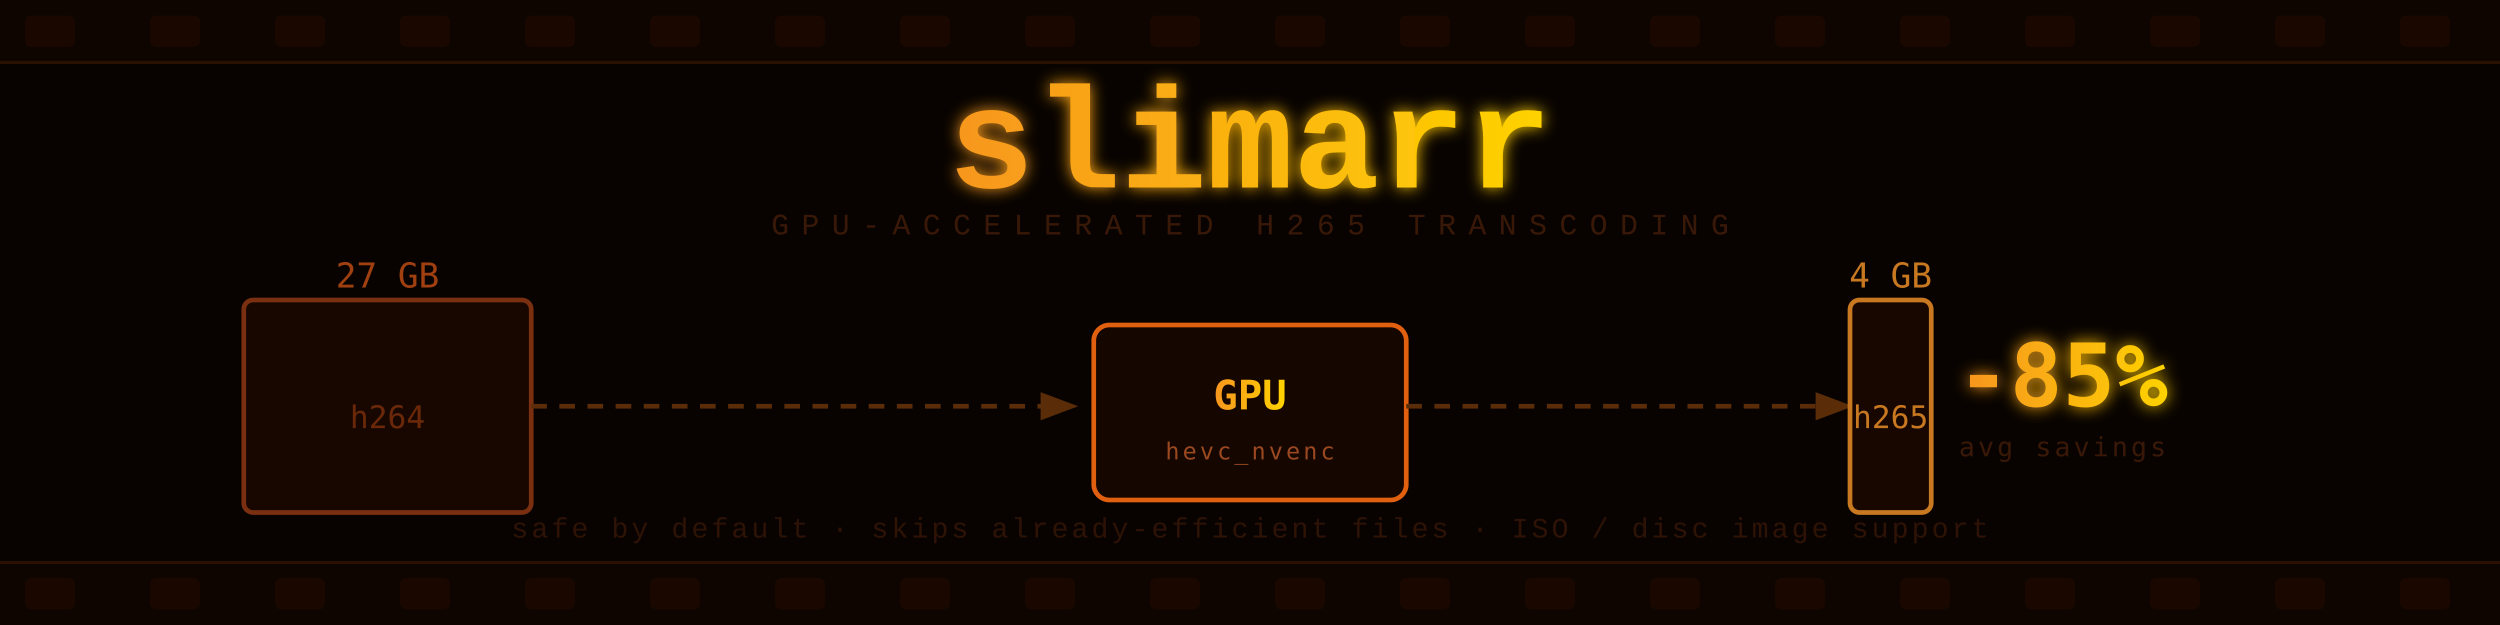
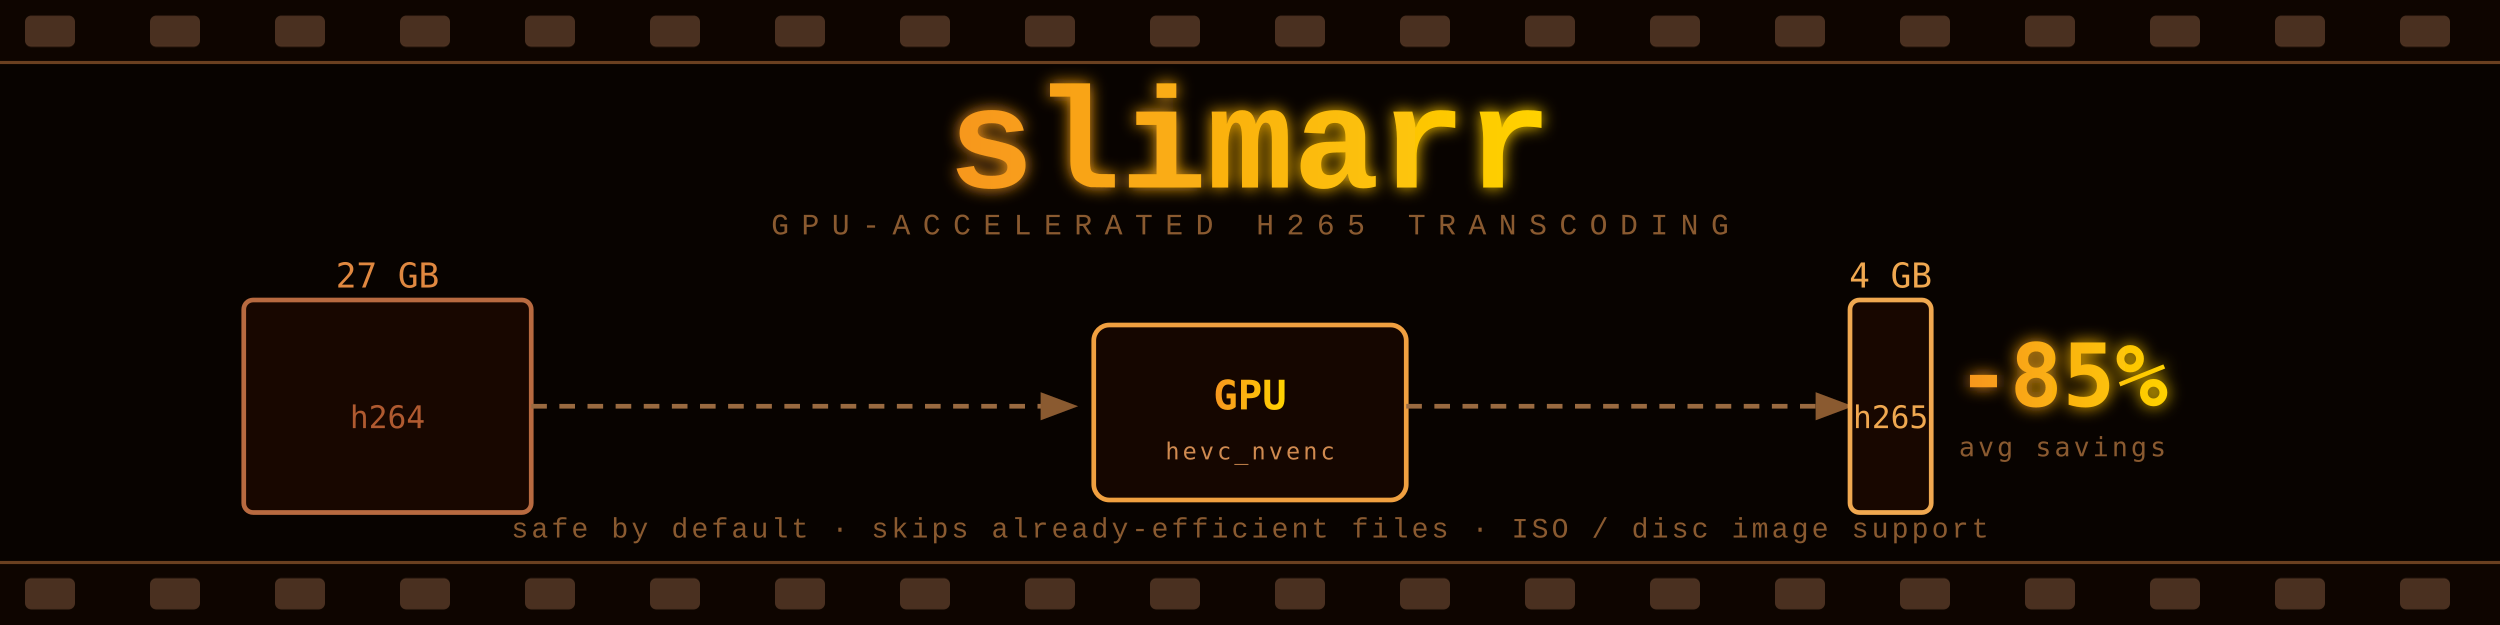
<svg xmlns="http://www.w3.org/2000/svg" viewBox="0 0 800 200" width="800" height="200">
  <defs>
    <linearGradient id="amber" x1="0%" y1="0%" x2="100%" y2="0%">
      <stop offset="0%" stop-color="#f7971e" />
      <stop offset="100%" stop-color="#ffd200" />
    </linearGradient>
    <filter id="glow" x="-30%" y="-30%" width="160%" height="160%">
      <feGaussianBlur stdDeviation="2.5" result="b" />
      <feMerge>
        <feMergeNode in="b" />
        <feMergeNode in="SourceGraphic" />
      </feMerge>
    </filter>
    <pattern id="sprockets" x="0" y="0" width="40" height="20" patternUnits="userSpaceOnUse">
-       <rect x="8" y="5" width="16" height="10" rx="2" fill="#1a0800" />
+       <rect x="8" y="5" width="16" height="10" rx="2" fill="#4a3020" />
    </pattern>
    <marker id="arrow" markerWidth="8" markerHeight="8" refX="6" refY="3" orient="auto">
-       <path d="M0,0 L0,6 L8,3 z" fill="#5a2c08" />
+       <path d="M0,0 L0,6 L8,3 z" fill="#8a5a30" />
    </marker>
  </defs>
  <rect width="800" height="200" fill="#080300" />
  <rect x="0" y="0" width="800" height="20" fill="#0e0500" />
  <rect x="0" y="180" width="800" height="20" fill="#0e0500" />
  <rect x="0" y="0" width="800" height="20" fill="url(#sprockets)" />
  <rect x="0" y="180" width="800" height="20" fill="url(#sprockets)" />
-   <line x1="0" y1="20" x2="800" y2="20" stroke="#2a1000" stroke-width="1" />
-   <line x1="0" y1="180" x2="800" y2="180" stroke="#2a1000" stroke-width="1" />
+   <line x1="0" y1="20" x2="800" y2="20" stroke="#6a4020" stroke-width="1" />
+   <line x1="0" y1="180" x2="800" y2="180" stroke="#6a4020" stroke-width="1" />
  <text x="400" y="60" text-anchor="middle" font-family="'Courier New', monospace" font-size="46" font-weight="bold" fill="url(#amber)" filter="url(#glow)">slimarr</text>
-   <text x="400" y="75" text-anchor="middle" font-family="'Courier New', monospace" font-size="9.5" letter-spacing="4" fill="#3a1808">GPU-ACCELERATED H265 TRANSCODING</text>
-   <text x="124" y="92" text-anchor="middle" font-family="monospace" font-size="11" fill="#a04010">27 GB</text>
-   <rect x="78" y="96" width="92" height="68" rx="3" fill="#180700" stroke="#7a3010" stroke-width="1.5" />
-   <text x="124" y="137" text-anchor="middle" font-family="monospace" font-size="10" fill="#6a2808">h264</text>
-   <line x1="170" y1="130" x2="342" y2="130" stroke="#5a2c08" stroke-width="1.5" stroke-dasharray="5 4" marker-end="url(#arrow)" />
-   <rect x="350" y="104" width="100" height="56" rx="5" fill="#150600" stroke="#e06010" stroke-width="1.5">
+   <text x="400" y="75" text-anchor="middle" font-family="'Courier New', monospace" font-size="9.5" letter-spacing="4" fill="#8a5a30">GPU-ACCELERATED H265 TRANSCODING</text>
+   <text x="124" y="92" text-anchor="middle" font-family="monospace" font-size="11" fill="#e08840">27 GB</text>
+   <rect x="78" y="96" width="92" height="68" rx="3" fill="#180700" stroke="#b86a40" stroke-width="1.5" />
+   <text x="124" y="137" text-anchor="middle" font-family="monospace" font-size="10" fill="#b05a30">h264</text>
+   <line x1="170" y1="130" x2="342" y2="130" stroke="#9a6a40" stroke-width="1.5" stroke-dasharray="5 4" marker-end="url(#arrow)" />
+   <rect x="350" y="104" width="100" height="56" rx="5" fill="#150600" stroke="#f0a040" stroke-width="1.5">
    <animate attributeName="stroke-opacity" values="0.5;1;0.5" dur="3s" repeatCount="indefinite" />
  </rect>
  <text x="400" y="131" text-anchor="middle" font-family="monospace" font-size="13" font-weight="bold" fill="url(#amber)">GPU</text>
-   <text x="400" y="147" text-anchor="middle" font-family="monospace" font-size="7.5" fill="#9a4820" letter-spacing="1">hevc_nvenc</text>
-   <line x1="450" y1="130" x2="590" y2="130" stroke="#5a2c08" stroke-width="1.5" stroke-dasharray="5 4" marker-end="url(#arrow)" />
-   <text x="605" y="92" text-anchor="middle" font-family="monospace" font-size="11" fill="#c87820">4 GB</text>
-   <rect x="592" y="96" width="26" height="68" rx="3" fill="#180700" stroke="#c87820" stroke-width="1.5" />
-   <text x="605" y="137" text-anchor="middle" font-family="monospace" font-size="10" fill="#c87820">h265</text>
+   <text x="400" y="147" text-anchor="middle" font-family="monospace" font-size="7.5" fill="#d08a50" letter-spacing="1">hevc_nvenc</text>
+   <line x1="450" y1="130" x2="590" y2="130" stroke="#9a6a40" stroke-width="1.5" stroke-dasharray="5 4" marker-end="url(#arrow)" />
+   <text x="605" y="92" text-anchor="middle" font-family="monospace" font-size="11" fill="#f0a850">4 GB</text>
+   <rect x="592" y="96" width="26" height="68" rx="3" fill="#180700" stroke="#f0a850" stroke-width="1.5" />
+   <text x="605" y="137" text-anchor="middle" font-family="monospace" font-size="10" fill="#f0a850">h265</text>
  <text x="660" y="130" text-anchor="middle" font-family="monospace" font-size="28" font-weight="bold" fill="url(#amber)" filter="url(#glow)">-85%</text>
-   <text x="660" y="146" text-anchor="middle" font-family="monospace" font-size="8.5" fill="#3a1808" letter-spacing="1">avg savings</text>
-   <text x="400" y="172" text-anchor="middle" font-family="'Courier New', monospace" font-size="9" fill="#2e1206" letter-spacing="1">
+   <text x="660" y="146" text-anchor="middle" font-family="monospace" font-size="8.5" fill="#8a5a30" letter-spacing="1">avg savings</text>
+   <text x="400" y="172" text-anchor="middle" font-family="'Courier New', monospace" font-size="9" fill="#8a5a30" letter-spacing="1">
    safe by default  ·  skips already-efficient files  ·  ISO / disc image support
  </text>
</svg>
